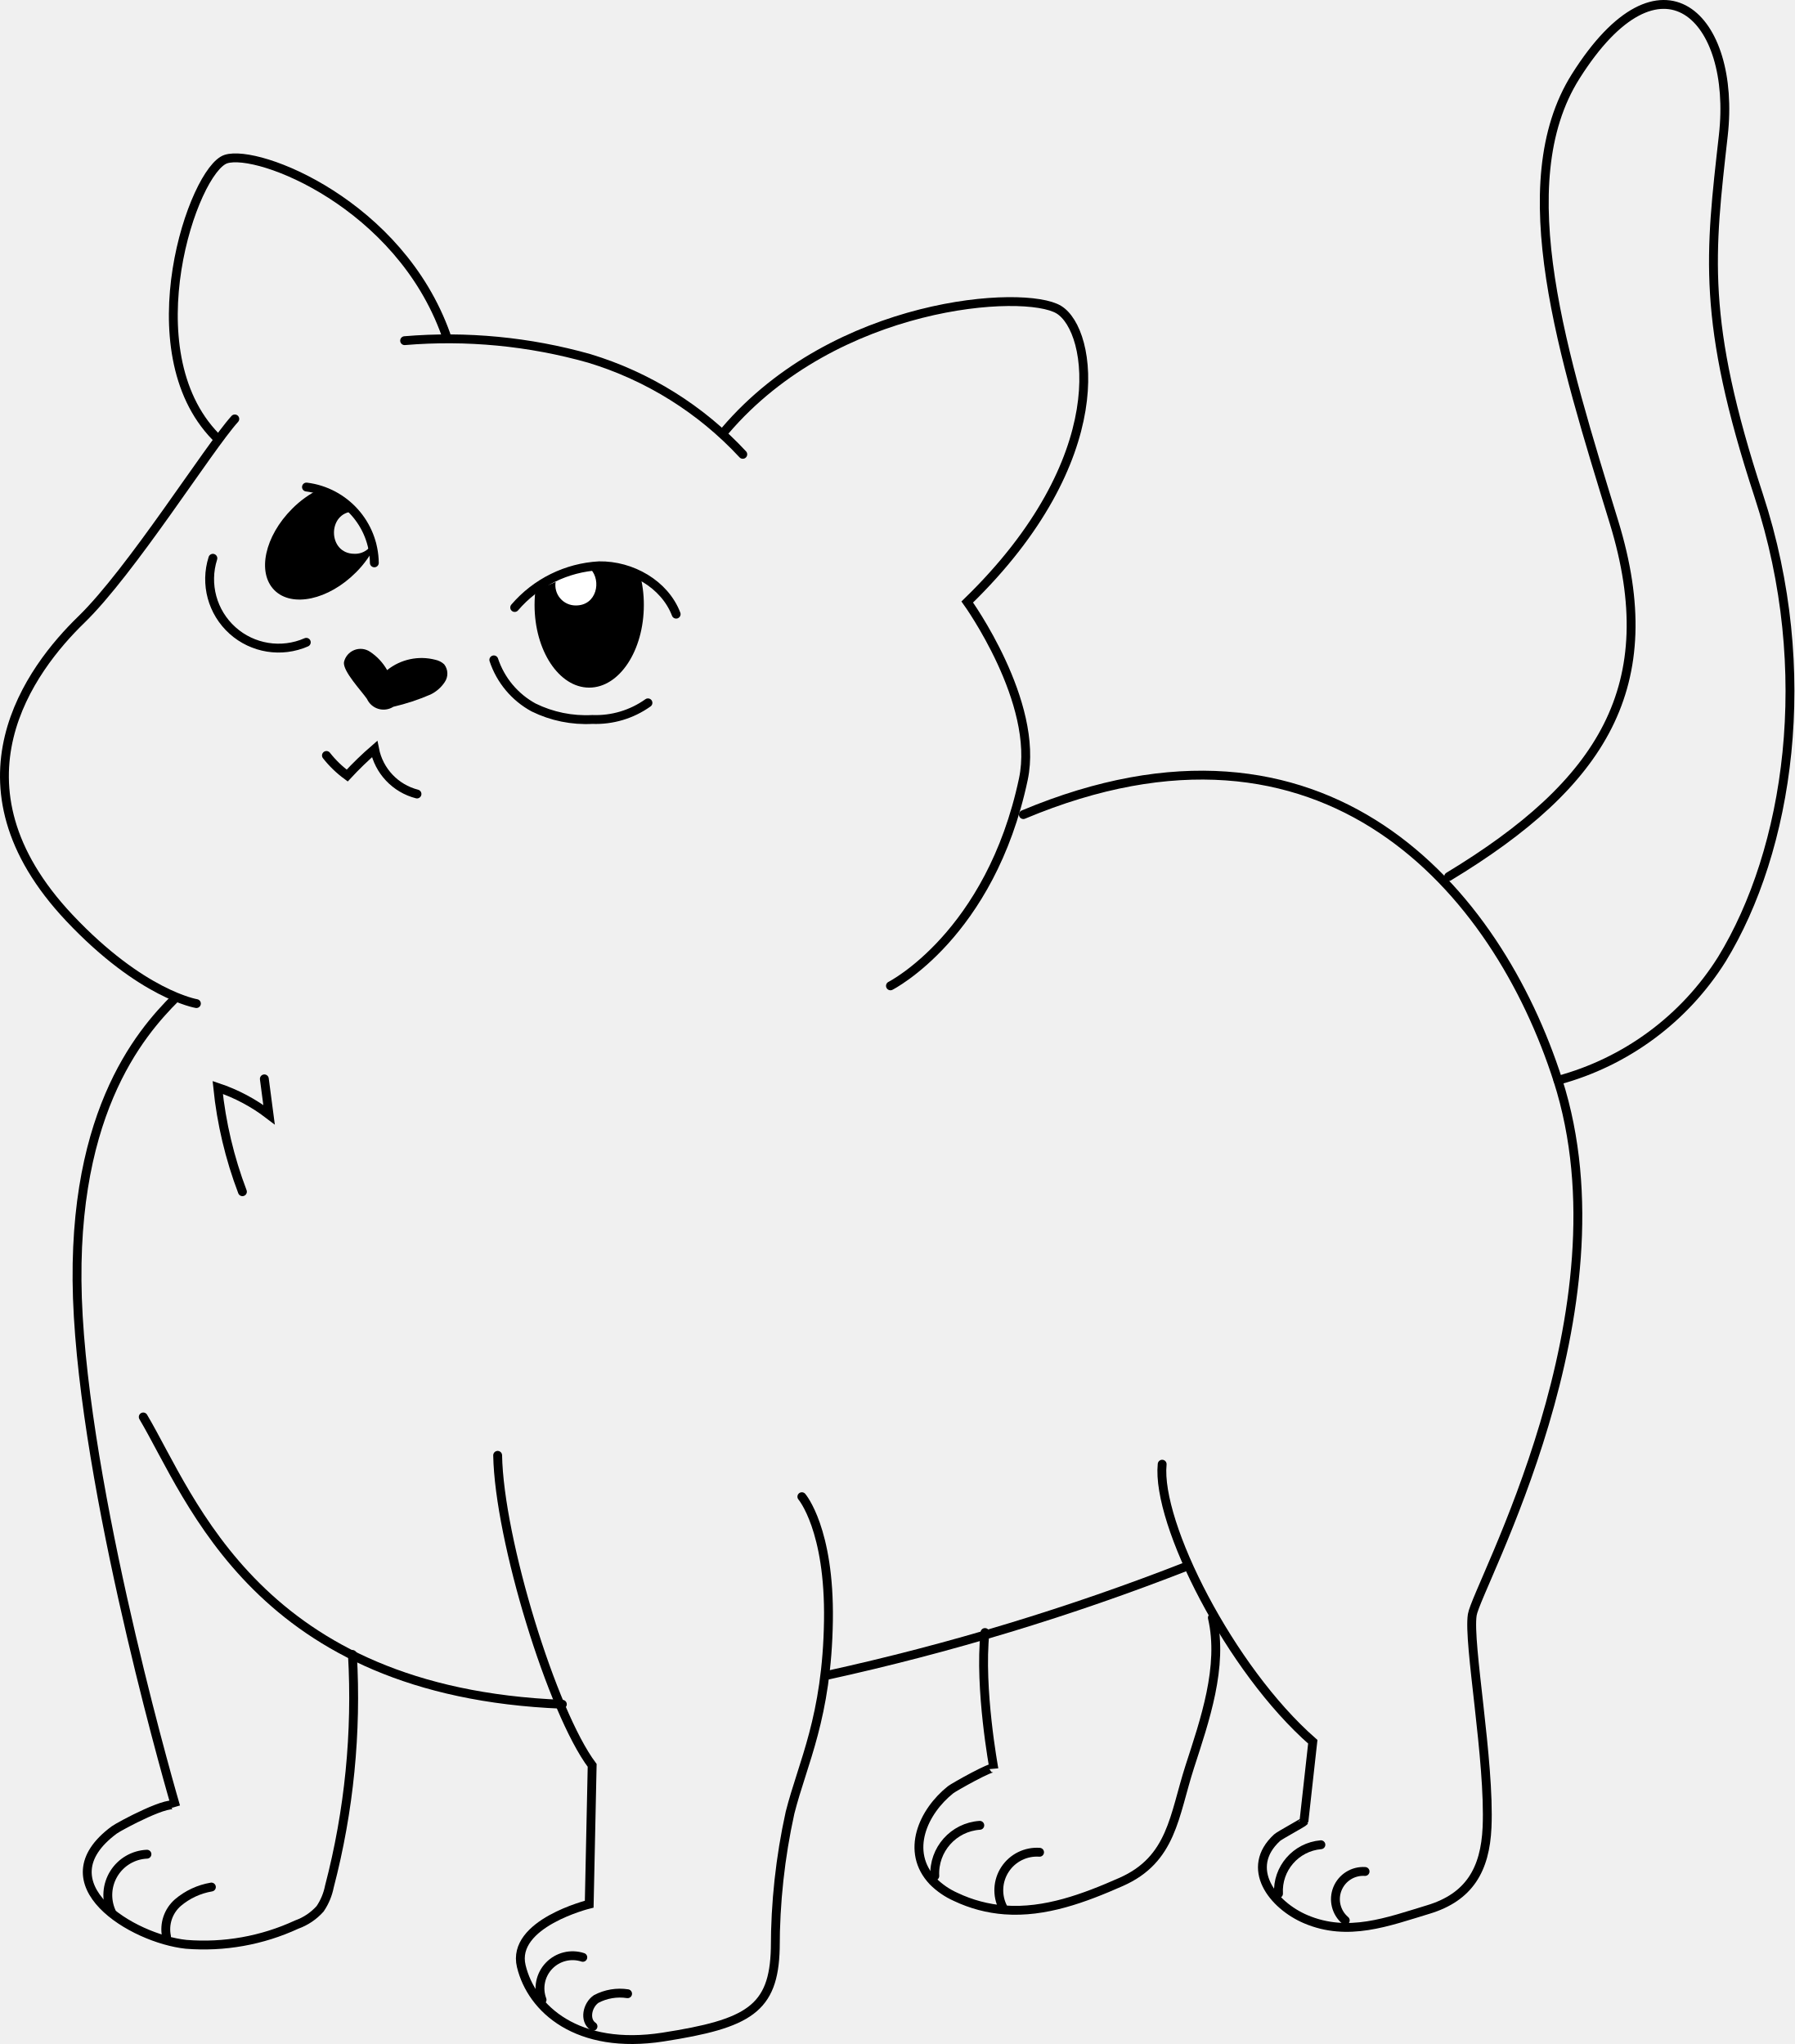
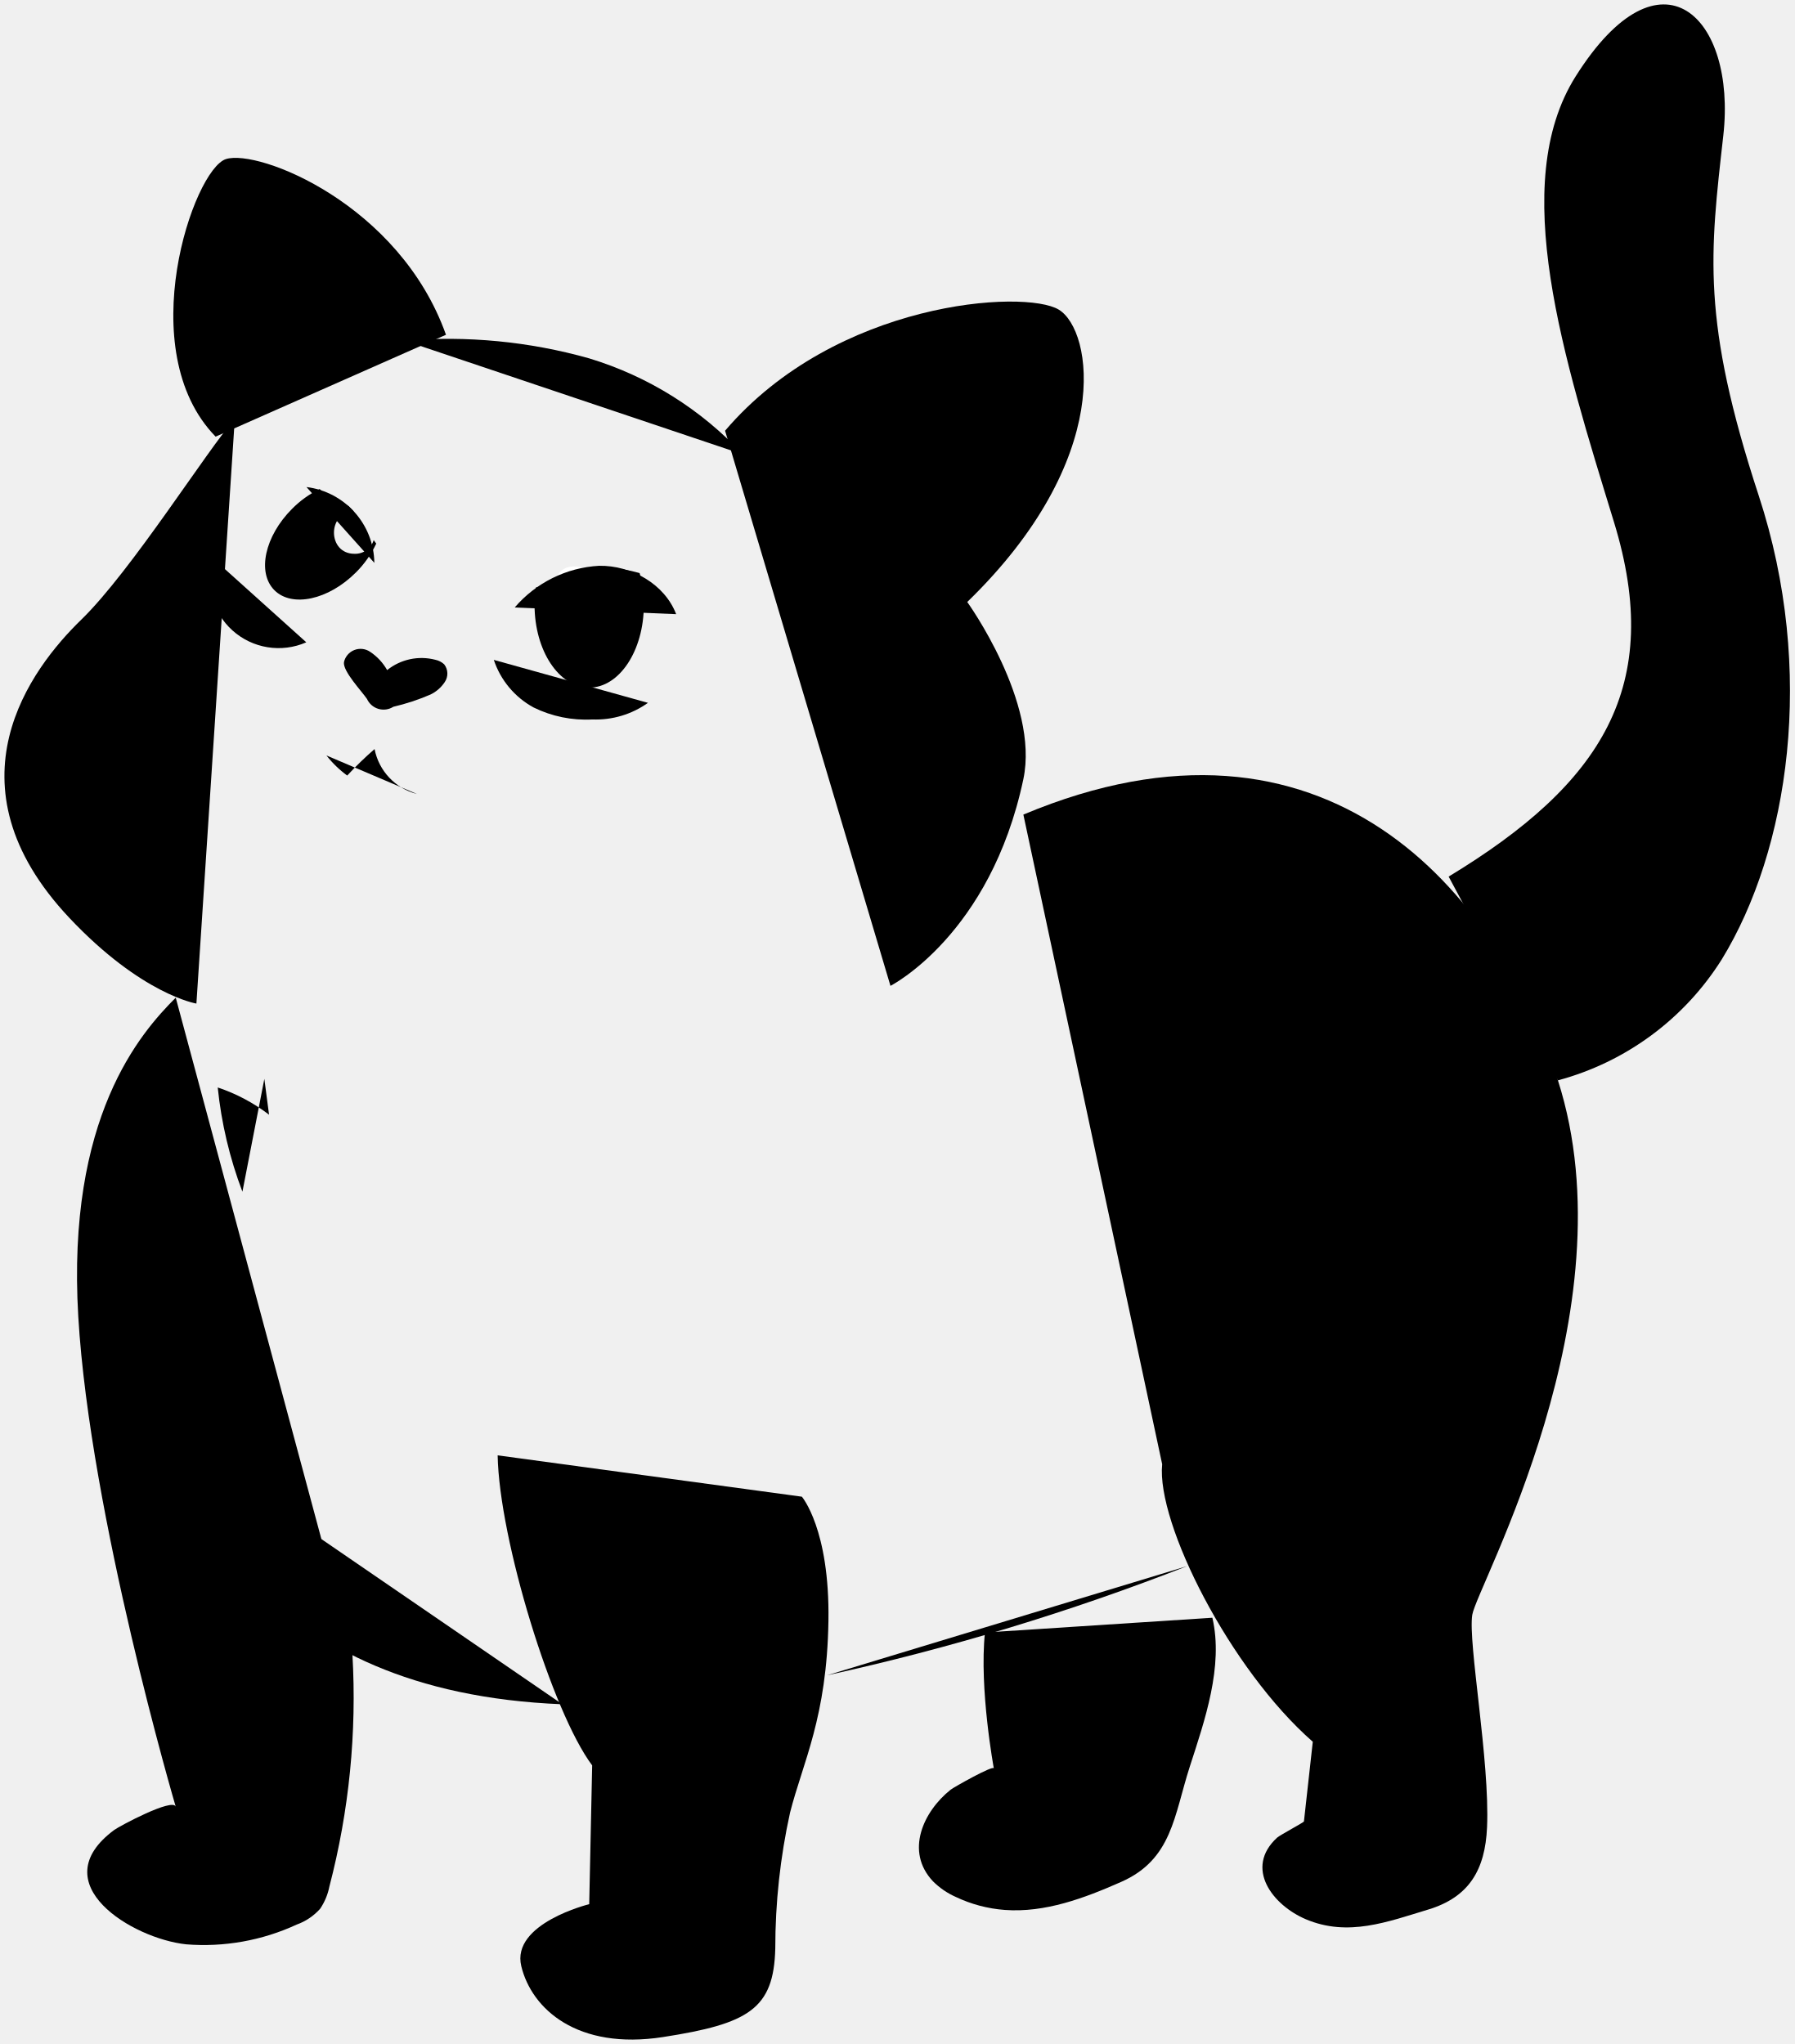
<svg xmlns="http://www.w3.org/2000/svg" viewBox="0 0 202.526 230.743">
  <defs>
    <style>
      .a {
        fill: #fff;
      }

      .b {
        fill: none;
        stroke: #000;
        stroke-linecap: round;
        stroke-miterlimit: 10;
      }
    </style>
  </defs>
  <path class="a" d="M87.595,78.095c-4.329-.382-2.917,8.917,1,7.5s6.182-.731,4.841-3.157S90.429,78.345,87.595,78.095Z" transform="translate(-22.59429 -14.13801)" />
-   <path class="b" d="M46.929,63.429c-9.5-9.75-2.5-30.167,1.167-31.333s19.583,5.083,24.833,19.833" transform="translate(-22.59429 -14.13801)" />
-   <path class="b" d="M68.262,52.595a58.63,58.63,0,0,1,20.833,2,39.111,39.111,0,0,1,17.333,10.833" transform="translate(-22.59429 -14.13801)" />
-   <path class="b" d="M104.429,62.762c12.5-14.667,33.833-16,37.667-13.667s6.333,16.833-10.333,33c0,0,8.167,11.333,6.333,20-3.727,17.62-15,23.333-15,23.333" transform="translate(-22.59429 -14.13801)" />
-   <path class="b" d="M49.095,61.429c-3,3.333-11.667,17.167-17.333,22.667s-15.581,18.547-1.333,33.667c8.167,8.667,14.333,9.667,14.333,9.667" transform="translate(-22.59429 -14.13801)" />
-   <path class="b" d="M218.095,15.429" transform="translate(-22.59429 -14.13801)" />
-   <path class="b" d="M42.429,126.762c-4,4-12.333,13.5-11,36,1.331,22.466,10.971,55.234,11,55.333-.308-1.042-6.352,2.186-6.947,2.627-8.168,6.06,2.047,12.263,8.124,12.907a24.965,24.965,0,0,0,12.472-2.229,6.467,6.467,0,0,0,2.648-1.785,6.828,6.828,0,0,0,1.044-2.505,84.482,84.482,0,0,0,2.6-26.206" transform="translate(-22.59429 -14.13801)" />
-   <path class="b" d="M115.929,203.262a271.244,271.244,0,0,0,40.667-12.333" transform="translate(-22.59429 -14.13801)" />
-   <path class="b" d="M38.762,174.095c5.458,9.21,12.933,31.066,47.302,32.434" transform="translate(-22.59429 -14.13801)" />
-   <path class="b" d="M78.762,178.429c.167,9.5,6.167,29,10.667,35l-.333,15.667s-8.833,2.167-7.667,7,6.333,9.5,16,8,12.5-3.167,12.667-10a71.132,71.132,0,0,1,1.667-15.333c1.438-5.667,4.167-10.75,4.333-21.667.158-10.329-3-14-3-14" transform="translate(-22.59429 -14.13801)" />
-   <path class="b" d="M153.762,179.429c-.667,6.667,7.667,23.167,17,31.333,0,0-.994,8.945-1,9-.011.095-2.728,1.55-3.027,1.824-3.738,3.431-.506,7.623,3.245,9.213,4.764,2.02,9.244.283,13.823-1.101,4.614-1.395,6.414-4.5,6.626-9.269.333-7.5-2.167-20.833-1.667-24s18.012-34.281,9.667-60.333c-6.833-21.333-26.167-44.333-60.333-30" transform="translate(-22.59429 -14.13801)" />
-   <path class="b" d="M186.095,113.095c17.333-10.5,24.333-21.5,18.667-40s-12-38.167-4.333-50.333c9.632-15.286,18.167-6.667,16.667,6.667s-2.5,20.833,4,40.667,3.368,40.021-4.167,52.333a31.478,31.478,0,0,1-18.5,13.667" transform="translate(-22.59429 -14.13801)" />
-   <path class="b" d="M133.762,198.429c-.667,6.333 1,15.332,1,15.333-.068-.381-4.53,2.138-4.873,2.411-3.086,2.455-5.175,6.973-1.996,10.34a8.515,8.515,0,0,0,2.565,1.762,15.56,15.56,0,0,0,5.539,1.471c4.537.336,8.97-1.323,13.132-3.161,5.771-2.548,5.963-7.483,7.751-13.018,1.672-5.174,3.825-11.317,2.548-16.806" transform="translate(-22.59429 -14.13801)" />
-   <path class="b" d="M41.386,232.737a3.997,3.997,0,0,1,1.283-3.813,7.855,7.855,0,0,1,3.784-1.762" transform="translate(-22.59429 -14.13801)" />
-   <path class="b" d="M35.157,229.938a4.619,4.619,0,0,1,4.023-6.483" transform="translate(-22.59429 -14.13801)" />
-   <path class="b" d="M135.801,229.494a4.3,4.3,0,0,1,4.124-6.258" transform="translate(-22.59429 -14.13801)" />
-   <path class="b" d="M174.428,230.929a3.136,3.136,0,0,1,2.235-5.524" transform="translate(-22.59429 -14.13801)" />
-   <path class="b" d="M166.893,227.908a5.244,5.244,0,0,1,4.784-5.521" transform="translate(-22.59429 -14.13801)" />
-   <path class="b" d="M128.1,225.913a5.45,5.45,0,0,1,5.079-5.718" transform="translate(-22.59429 -14.13801)" />
-   <path class="b" d="M89.523,242.891c-1.008-.689-.649-2.401.359-3.09a5.721,5.721,0,0,1,3.546-.596" transform="translate(-22.59429 -14.13801)" />
-   <path class="b" d="M83.773,239.893a3.684,3.684,0,0,1,4.6-4.794" transform="translate(-22.59429 -14.13801)" />
+   <path class="catPath" d="M46.929,63.429c-9.5-9.75-2.5-30.167,1.167-31.333s19.583,5.083,24.833,19.833" transform="translate(-22.59429 -14.13801)" />
+   <path class="catPath" d="M68.262,52.595a58.63,58.63,0,0,1,20.833,2,39.111,39.111,0,0,1,17.333,10.833" transform="translate(-22.59429 -14.13801)" />
+   <path class="catPath" d="M104.429,62.762c12.5-14.667,33.833-16,37.667-13.667s6.333,16.833-10.333,33c0,0,8.167,11.333,6.333,20-3.727,17.62-15,23.333-15,23.333" transform="translate(-22.59429 -14.13801)" />
+   <path class="catPath" d="M49.095,61.429c-3,3.333-11.667,17.167-17.333,22.667s-15.581,18.547-1.333,33.667c8.167,8.667,14.333,9.667,14.333,9.667" transform="translate(-22.59429 -14.13801)" />
+   <path class="catPath" d="M218.095,15.429" transform="translate(-22.59429 -14.13801)" />
+   <path class="catPath" d="M42.429,126.762c-4,4-12.333,13.5-11,36,1.331,22.466,10.971,55.234,11,55.333-.308-1.042-6.352,2.186-6.947,2.627-8.168,6.06,2.047,12.263,8.124,12.907a24.965,24.965,0,0,0,12.472-2.229,6.467,6.467,0,0,0,2.648-1.785,6.828,6.828,0,0,0,1.044-2.505,84.482,84.482,0,0,0,2.6-26.206" transform="translate(-22.59429 -14.13801)" />
+   <path class="catPath" d="M115.929,203.262a271.244,271.244,0,0,0,40.667-12.333" transform="translate(-22.59429 -14.13801)" />
+   <path class="catPath" d="M38.762,174.095c5.458,9.21,12.933,31.066,47.302,32.434" transform="translate(-22.59429 -14.13801)" />
+   <path class="catPath" d="M78.762,178.429c.167,9.5,6.167,29,10.667,35l-.333,15.667s-8.833,2.167-7.667,7,6.333,9.5,16,8,12.5-3.167,12.667-10a71.132,71.132,0,0,1,1.667-15.333c1.438-5.667,4.167-10.75,4.333-21.667.158-10.329-3-14-3-14" transform="translate(-22.59429 -14.13801)" />
+   <path class="catPath" d="M153.762,179.429c-.667,6.667,7.667,23.167,17,31.333,0,0-.994,8.945-1,9-.011.095-2.728,1.55-3.027,1.824-3.738,3.431-.506,7.623,3.245,9.213,4.764,2.02,9.244.283,13.823-1.101,4.614-1.395,6.414-4.5,6.626-9.269.333-7.5-2.167-20.833-1.667-24s18.012-34.281,9.667-60.333c-6.833-21.333-26.167-44.333-60.333-30" transform="translate(-22.59429 -14.13801)" />
+   <path class="catPath" d="M186.095,113.095c17.333-10.5,24.333-21.5,18.667-40s-12-38.167-4.333-50.333c9.632-15.286,18.167-6.667,16.667,6.667s-2.5,20.833,4,40.667,3.368,40.021-4.167,52.333a31.478,31.478,0,0,1-18.5,13.667" transform="translate(-22.59429 -14.13801)" />
+   <path class="catPath" d="M133.762,198.429c-.667,6.333 1,15.332,1,15.333-.068-.381-4.53,2.138-4.873,2.411-3.086,2.455-5.175,6.973-1.996,10.34a8.515,8.515,0,0,0,2.565,1.762,15.56,15.56,0,0,0,5.539,1.471c4.537.336,8.97-1.323,13.132-3.161,5.771-2.548,5.963-7.483,7.751-13.018,1.672-5.174,3.825-11.317,2.548-16.806" transform="translate(-22.59429 -14.13801)" />
+   <path class="catPath" d="M41.386,232.737a3.997,3.997,0,0,1,1.283-3.813,7.855,7.855,0,0,1,3.784-1.762" transform="translate(-22.59429 -14.13801)" />
+   <path class="catPath" d="M35.157,229.938a4.619,4.619,0,0,1,4.023-6.483" transform="translate(-22.59429 -14.13801)" />
+   <path class="catPath" d="M135.801,229.494a4.3,4.3,0,0,1,4.124-6.258" transform="translate(-22.59429 -14.13801)" />
+   <path class="catPath" d="M174.428,230.929a3.136,3.136,0,0,1,2.235-5.524" transform="translate(-22.59429 -14.13801)" />
+   <path class="catPath" d="M166.893,227.908a5.244,5.244,0,0,1,4.784-5.521" transform="translate(-22.59429 -14.13801)" />
+   <path class="catPath" d="M128.1,225.913a5.45,5.45,0,0,1,5.079-5.718" transform="translate(-22.59429 -14.13801)" />
+   <path class="catPath" d="M89.523,242.891c-1.008-.689-.649-2.401.359-3.09a5.721,5.721,0,0,1,3.546-.596" transform="translate(-22.59429 -14.13801)" />
+   <path class="catPath" d="M83.773,239.893a3.684,3.684,0,0,1,4.6-4.794" transform="translate(-22.59429 -14.13801)" />
  <path d="M71.174,92.545a24.898,24.898,0,0,1-4.187,1.38,2.054,2.054,0,0,1-2.971-.881c-.56-.84-2.758-3.142-2.6-4.161a1.918,1.918,0,0,1,2.952-1.164,6.054,6.054,0,0,1,1.92,2.065,6.198,6.198,0,0,1,5.456-1.161,2.071,2.071,0,0,1,.983.509,1.7,1.7,0,0,1,.06,2.009A4.017,4.017,0,0,1,71.174,92.545Z" transform="translate(-22.59429 -14.13801)" />
-   <path class="b" d="M59.438,99.421a12.002,12.002,0,0,0,2.344,2.267,39.598,39.598,0,0,1,3.088-2.99,6.526,6.526,0,0,0,4.788,5.073" transform="translate(-22.59429 -14.13801)" />
-   <path class="b" d="M52.429,135.929l.532,4.046a19.861,19.861,0,0,0-5.793-3.075,46.4,46.4,0,0,0,2.787,11.768" transform="translate(-22.59429 -14.13801)" />
-   <path class="b" d="M80.685,82.717a13.515,13.515,0,0,1,9.529-4.708c3.644-.056,7.391,2.056,8.694,5.46" transform="translate(-22.59429 -14.13801)" />
-   <path class="b" d="M78.328,88.63a9.533,9.533,0,0,0,4.491,5.373,13.384,13.384,0,0,0,6.629,1.354,10.141,10.141,0,0,0,6.278-1.877" transform="translate(-22.59429 -14.13801)" />
-   <path class="b" d="M64.844,77.677a8.74,8.74,0,0,0-7.66-8.558" transform="translate(-22.59429 -14.13801)" />
-   <path class="b" d="M46.62,77.16A7.782,7.782,0,0,0,57.164,86.646" transform="translate(-22.59429 -14.13801)" />
+   <path class="catPath" d="M59.438,99.421a12.002,12.002,0,0,0,2.344,2.267,39.598,39.598,0,0,1,3.088-2.99,6.526,6.526,0,0,0,4.788,5.073" transform="translate(-22.59429 -14.13801)" />
+   <path class="catPath" d="M52.429,135.929l.532,4.046a19.861,19.861,0,0,0-5.793-3.075,46.4,46.4,0,0,0,2.787,11.768" transform="translate(-22.59429 -14.13801)" />
+   <path class="catPath" d="M80.685,82.717a13.515,13.515,0,0,1,9.529-4.708c3.644-.056,7.391,2.056,8.694,5.46" transform="translate(-22.59429 -14.13801)" />
+   <path class="catPath" d="M78.328,88.63a9.533,9.533,0,0,0,4.491,5.373,13.384,13.384,0,0,0,6.629,1.354,10.141,10.141,0,0,0,6.278-1.877" transform="translate(-22.59429 -14.13801)" />
+   <path class="catPath" d="M64.844,77.677a8.74,8.74,0,0,0-7.66-8.558" transform="translate(-22.59429 -14.13801)" />
+   <path class="catPath" d="M46.62,77.16A7.782,7.782,0,0,0,57.164,86.646" transform="translate(-22.59429 -14.13801)" />
  <path d="M94.786,78.833a18.394,18.394,0,0,0-4.476-.675c-.353.066-.701.147-1.049.231,1.235,1.32.681,4.098-1.667,4.098a2.286,2.286,0,0,1-2.288-2.662c-.063.031-.126.056-.188.088a5.189,5.189,0,0,1-2.05.545,13.998,13.998,0,0,0-.141,1.971c0,5.155,2.761,9.333,6.167,9.333s6.167-4.179,6.167-9.333A13.543,13.543,0,0,0,94.786,78.833Z" transform="translate(-22.59429 -14.13801)" />
  <path d="M64.778,75.119l-.008-.014a2.179,2.179,0,0,1-2.174,1.549c-3.059,0-3.074-4.705-.065-4.776-.155-.156-.308-.315-.462-.474-.047-.048-.067-.073-.097-.106-.263-.157-.52-.325-.784-.481-.06-.012-.138-.032-.254-.066a5.014,5.014,0,0,1-2.264-1.409,11.479,11.479,0,0,0-3.109,2.235c-3.088,3.088-3.981,7.202-1.995,9.188s6.1,1.094,9.188-1.995a11.385,11.385,0,0,0,2.304-3.266A4.366,4.366,0,0,1,64.778,75.119Z" transform="translate(-22.59429 -14.13801)" />
</svg>
